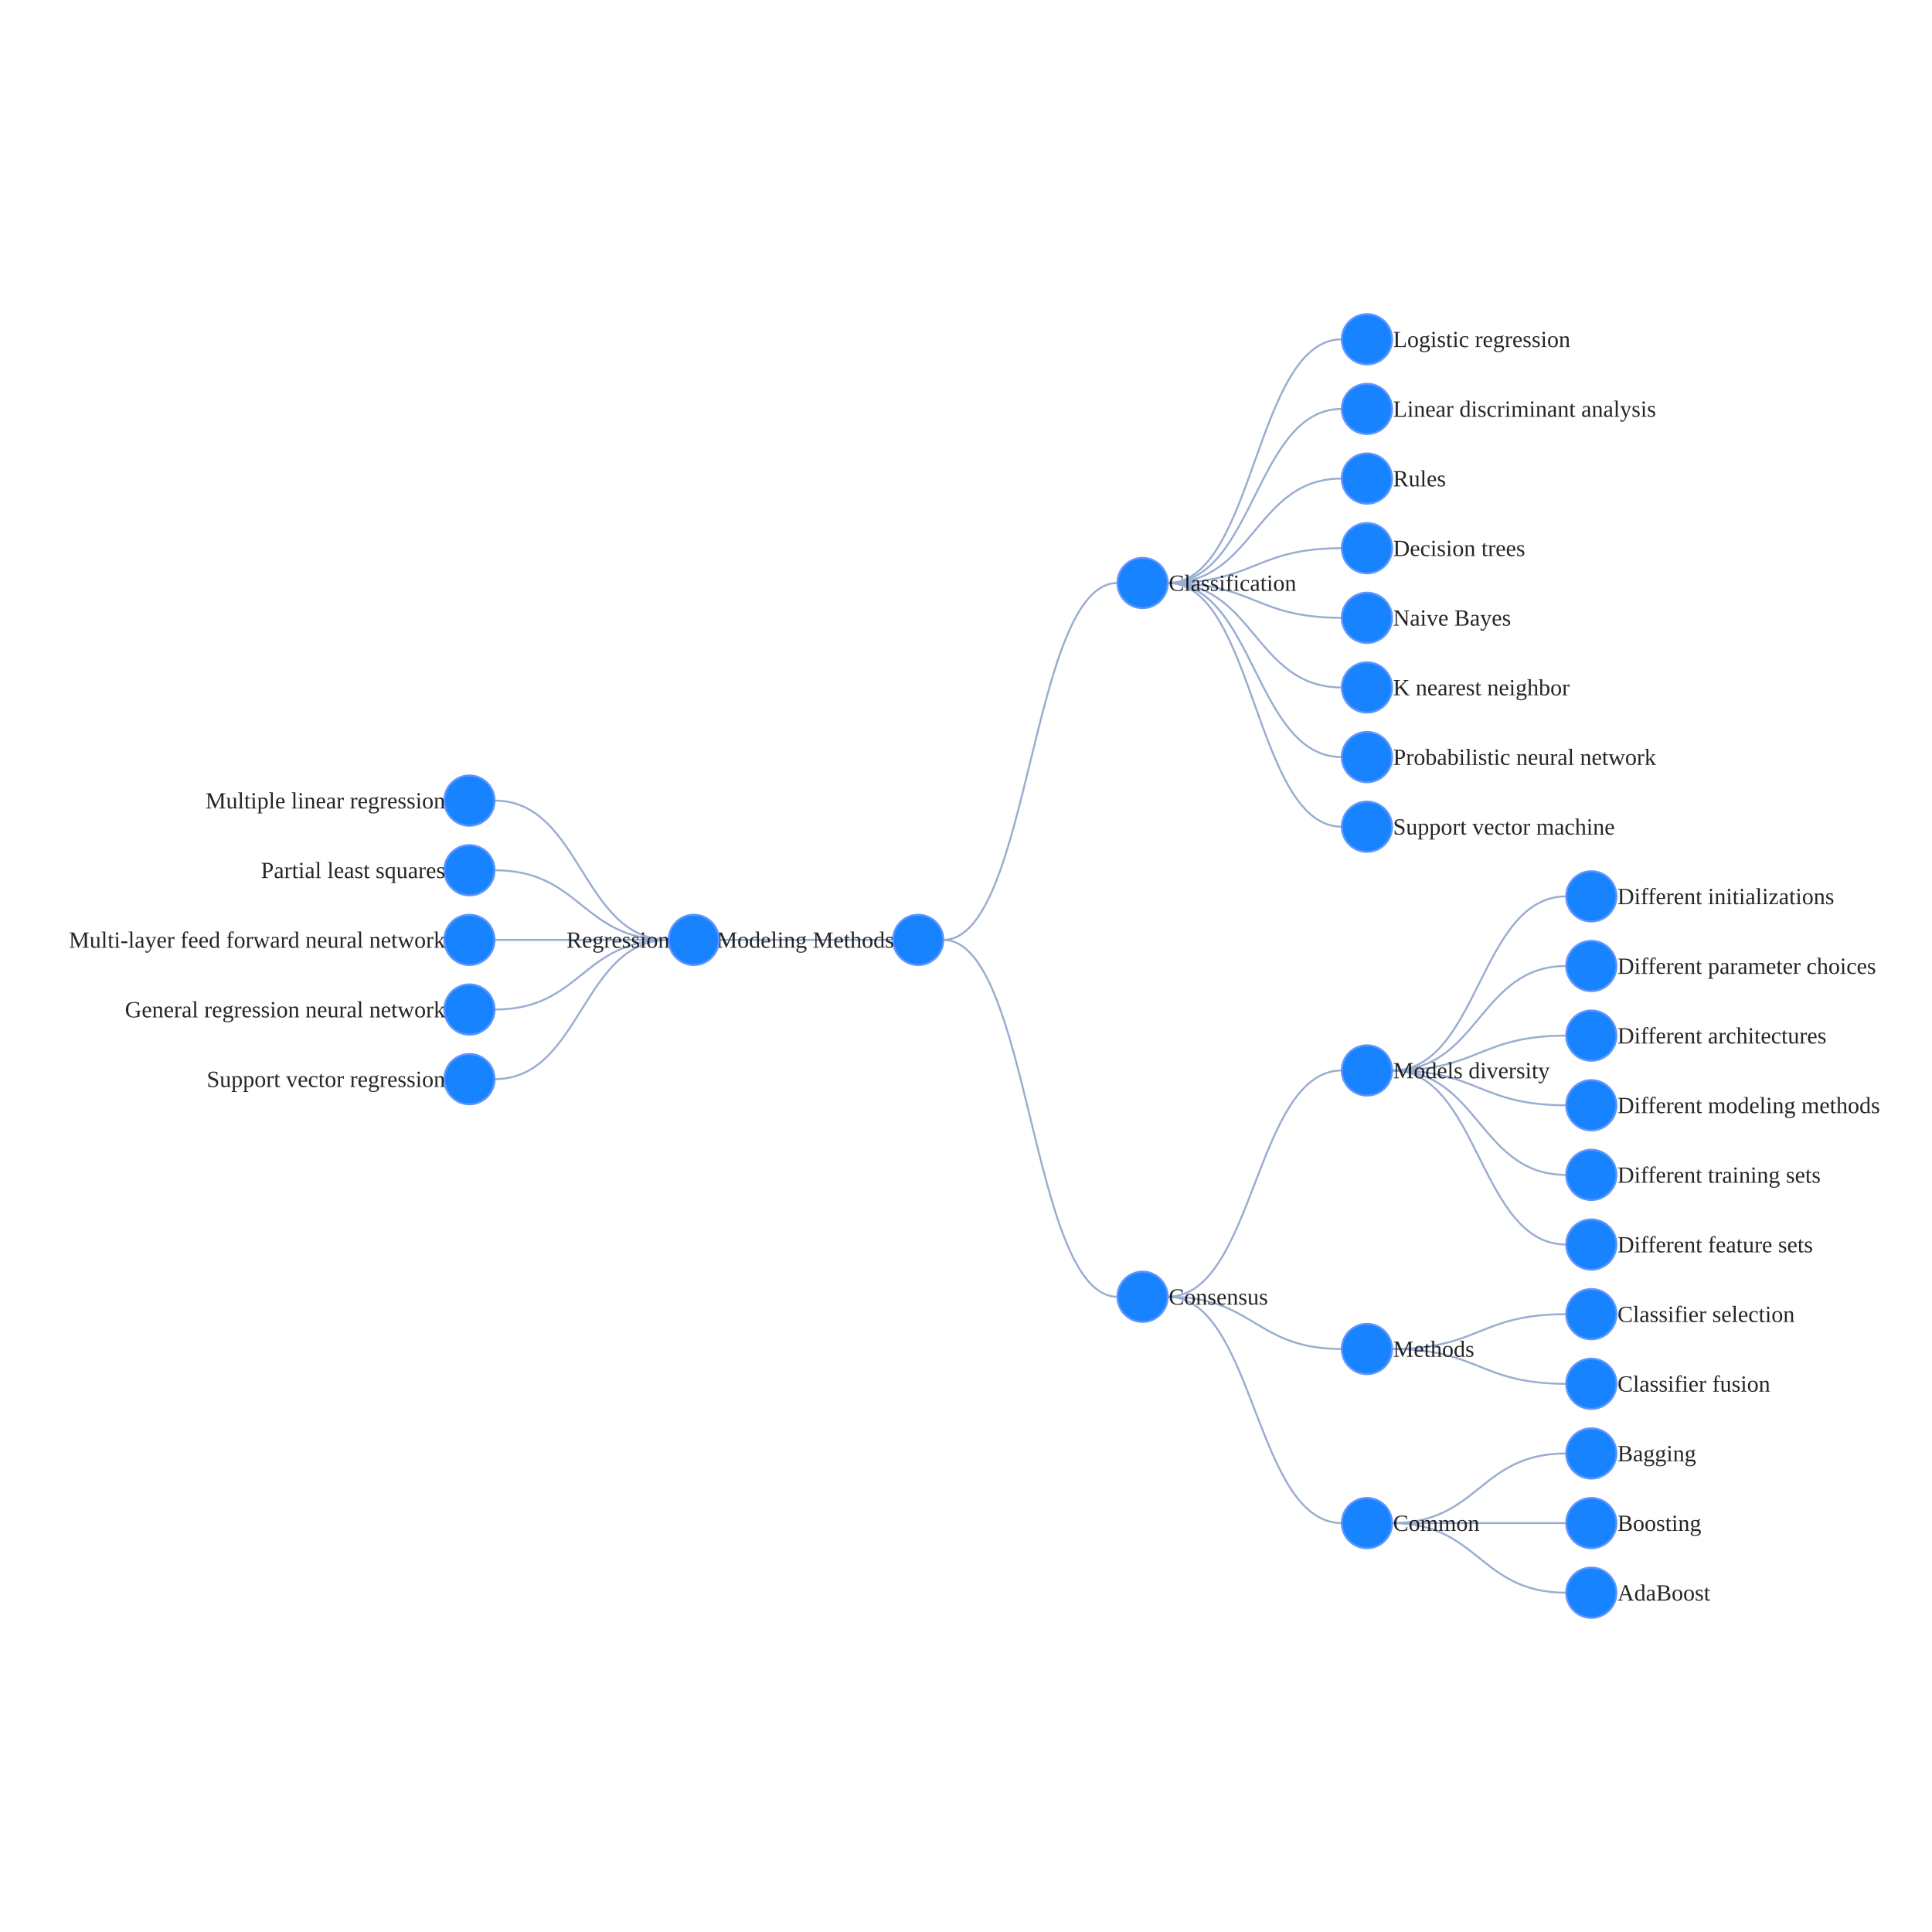
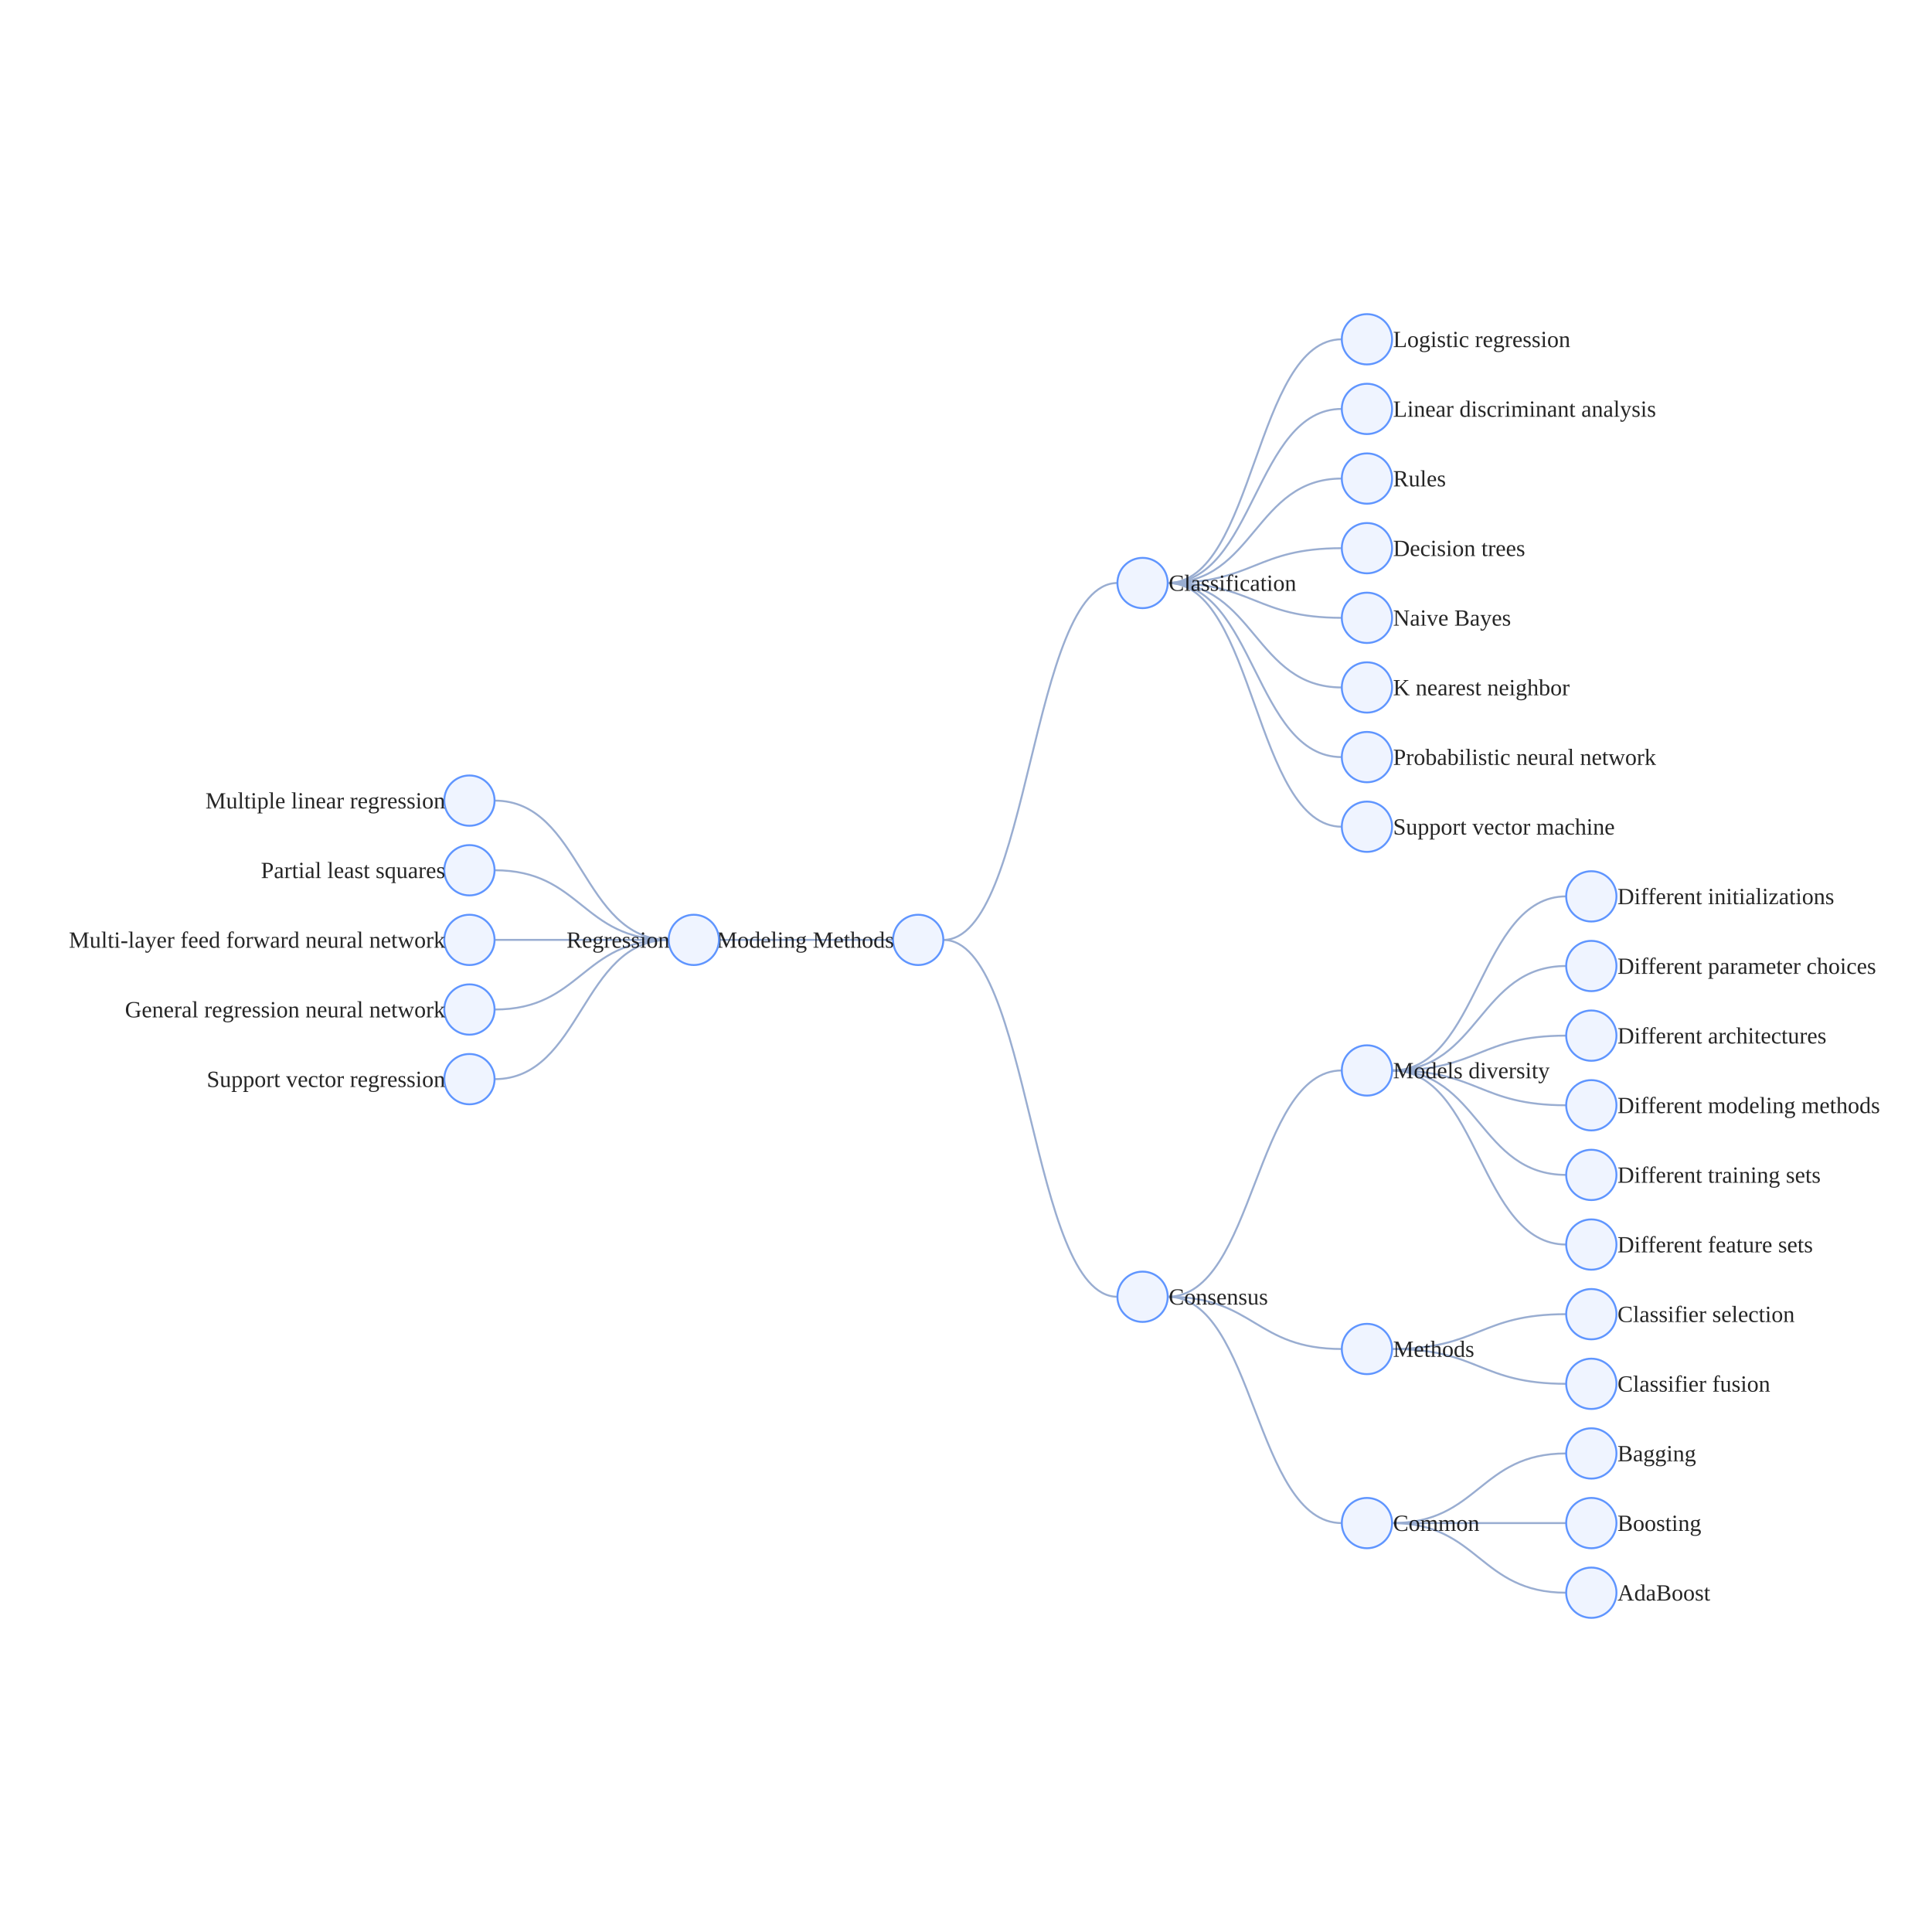
<svg xmlns="http://www.w3.org/2000/svg" width="500" height="500" style="background: transparent; position: absolute; outline: none;" color-interpolation-filters="sRGB" tabindex="1">
  <defs />
  <g transform="matrix(0.500601,0,0,0.500601,291.69,257.2587)">
    <g fill="none" transform="matrix(1,0,0,1,0,0)">
      <g fill="none" transform="matrix(1,0,0,1,0,0)" />
      <g fill="none" transform="matrix(1,0,0,1,0,0)">
        <g fill="none" marker-start="false" marker-end="false" transform="matrix(1,0,0,1,0,0)">
          <g fill="none" marker-start="false" marker-end="false" stroke="transparent" stroke-width="3" />
          <g transform="matrix(1,0,0,1,-95,-212.5)">
            <path fill="none" d="M 0,184.5 C 45 184.5,45 0,90 0" stroke-width="1" stroke="rgba(153,173,209,1)" />
            <path fill="none" d="M 0,0 C 0 0,0 0,0 0" stroke-width="3" stroke="transparent" />
          </g>
        </g>
        <g fill="none" marker-start="false" marker-end="false" transform="matrix(1,0,0,1,0,0)">
          <g fill="none" marker-start="false" marker-end="false" stroke="transparent" stroke-width="3" />
          <g transform="matrix(1,0,0,1,-95,-28)">
            <path fill="none" d="M 0,0 C 45 0,45 184.5,90 184.5" stroke-width="1" stroke="rgba(153,173,209,1)" />
            <path fill="none" d="M 0,0 C 0 0,0 0,0 0" stroke-width="3" stroke="transparent" />
          </g>
        </g>
        <g fill="none" marker-start="false" marker-end="false" transform="matrix(1,0,0,1,0,0)">
          <g fill="none" marker-start="false" marker-end="false" stroke="transparent" stroke-width="3" />
          <g transform="matrix(1,0,0,1,-211,-28)">
            <path fill="none" d="M 90,0 C 45 0,45 0,0 0" stroke-width="1" stroke="rgba(153,173,209,1)" />
            <path fill="none" d="M 0,0 C 0 0,0 0,0 0" stroke-width="3" stroke="transparent" />
          </g>
        </g>
        <g fill="none" marker-start="false" marker-end="false" transform="matrix(1,0,0,1,0,0)">
          <g fill="none" marker-start="false" marker-end="false" stroke="transparent" stroke-width="3" />
          <g transform="matrix(1,0,0,1,21,-338.5)">
            <path fill="none" d="M 0,126 C 45 126,45 0,90 0" stroke-width="1" stroke="rgba(153,173,209,1)" />
            <path fill="none" d="M 0,0 C 0 0,0 0,0 0" stroke-width="3" stroke="transparent" />
          </g>
        </g>
        <g fill="none" marker-start="false" marker-end="false" transform="matrix(1,0,0,1,0,0)">
          <g fill="none" marker-start="false" marker-end="false" stroke="transparent" stroke-width="3" />
          <g transform="matrix(1,0,0,1,21,-302.5)">
            <path fill="none" d="M 0,90 C 45 90,45 0,90 0" stroke-width="1" stroke="rgba(153,173,209,1)" />
            <path fill="none" d="M 0,0 C 0 0,0 0,0 0" stroke-width="3" stroke="transparent" />
          </g>
        </g>
        <g fill="none" marker-start="false" marker-end="false" transform="matrix(1,0,0,1,0,0)">
          <g fill="none" marker-start="false" marker-end="false" stroke="transparent" stroke-width="3" />
          <g transform="matrix(1,0,0,1,21,-266.5)">
            <path fill="none" d="M 0,54 C 45 54,45 0,90 0" stroke-width="1" stroke="rgba(153,173,209,1)" />
            <path fill="none" d="M 0,0 C 0 0,0 0,0 0" stroke-width="3" stroke="transparent" />
          </g>
        </g>
        <g fill="none" marker-start="false" marker-end="false" transform="matrix(1,0,0,1,0,0)">
          <g fill="none" marker-start="false" marker-end="false" stroke="transparent" stroke-width="3" />
          <g transform="matrix(1,0,0,1,21,-230.5)">
            <path fill="none" d="M 0,18 C 45 18,45 0,90 0" stroke-width="1" stroke="rgba(153,173,209,1)" />
            <path fill="none" d="M 0,0 C 0 0,0 0,0 0" stroke-width="3" stroke="transparent" />
          </g>
        </g>
        <g fill="none" marker-start="false" marker-end="false" transform="matrix(1,0,0,1,0,0)">
          <g fill="none" marker-start="false" marker-end="false" stroke="transparent" stroke-width="3" />
          <g transform="matrix(1,0,0,1,21,-212.5)">
            <path fill="none" d="M 0,0 C 45 0,45 18,90 18" stroke-width="1" stroke="rgba(153,173,209,1)" />
            <path fill="none" d="M 0,0 C 0 0,0 0,0 0" stroke-width="3" stroke="transparent" />
          </g>
        </g>
        <g fill="none" marker-start="false" marker-end="false" transform="matrix(1,0,0,1,0,0)">
          <g fill="none" marker-start="false" marker-end="false" stroke="transparent" stroke-width="3" />
          <g transform="matrix(1,0,0,1,21,-212.5)">
            <path fill="none" d="M 0,0 C 45 0,45 54,90 54" stroke-width="1" stroke="rgba(153,173,209,1)" />
            <path fill="none" d="M 0,0 C 0 0,0 0,0 0" stroke-width="3" stroke="transparent" />
          </g>
        </g>
        <g fill="none" marker-start="false" marker-end="false" transform="matrix(1,0,0,1,0,0)">
          <g fill="none" marker-start="false" marker-end="false" stroke="transparent" stroke-width="3" />
          <g transform="matrix(1,0,0,1,21,-212.5)">
            <path fill="none" d="M 0,0 C 45 0,45 90,90 90" stroke-width="1" stroke="rgba(153,173,209,1)" />
            <path fill="none" d="M 0,0 C 0 0,0 0,0 0" stroke-width="3" stroke="transparent" />
          </g>
        </g>
        <g fill="none" marker-start="false" marker-end="false" transform="matrix(1,0,0,1,0,0)">
          <g fill="none" marker-start="false" marker-end="false" stroke="transparent" stroke-width="3" />
          <g transform="matrix(1,0,0,1,21,-212.5)">
            <path fill="none" d="M 0,0 C 45 0,45 126,90 126" stroke-width="1" stroke="rgba(153,173,209,1)" />
            <path fill="none" d="M 0,0 C 0 0,0 0,0 0" stroke-width="3" stroke="transparent" />
          </g>
        </g>
        <g fill="none" marker-start="false" marker-end="false" transform="matrix(1,0,0,1,0,0)">
          <g fill="none" marker-start="false" marker-end="false" stroke="transparent" stroke-width="3" />
          <g transform="matrix(1,0,0,1,21,39.5)">
            <path fill="none" d="M 0,117 C 45 117,45 0,90 0" stroke-width="1" stroke="rgba(153,173,209,1)" />
            <path fill="none" d="M 0,0 C 0 0,0 0,0 0" stroke-width="3" stroke="transparent" />
          </g>
        </g>
        <g fill="none" marker-start="false" marker-end="false" transform="matrix(1,0,0,1,0,0)">
          <g fill="none" marker-start="false" marker-end="false" stroke="transparent" stroke-width="3" />
          <g transform="matrix(1,0,0,1,21,156.5)">
            <path fill="none" d="M 0,0 C 45 0,45 27,90 27" stroke-width="1" stroke="rgba(153,173,209,1)" />
            <path fill="none" d="M 0,0 C 0 0,0 0,0 0" stroke-width="3" stroke="transparent" />
          </g>
        </g>
        <g fill="none" marker-start="false" marker-end="false" transform="matrix(1,0,0,1,0,0)">
          <g fill="none" marker-start="false" marker-end="false" stroke="transparent" stroke-width="3" />
          <g transform="matrix(1,0,0,1,21,156.5)">
            <path fill="none" d="M 0,0 C 45 0,45 117,90 117" stroke-width="1" stroke="rgba(153,173,209,1)" />
            <path fill="none" d="M 0,0 C 0 0,0 0,0 0" stroke-width="3" stroke="transparent" />
          </g>
        </g>
        <g fill="none" marker-start="false" marker-end="false" transform="matrix(1,0,0,1,0,0)">
          <g fill="none" marker-start="false" marker-end="false" stroke="transparent" stroke-width="3" />
          <g transform="matrix(1,0,0,1,137,-50.5)">
            <path fill="none" d="M 0,90 C 45 90,45 0,90 0" stroke-width="1" stroke="rgba(153,173,209,1)" />
            <path fill="none" d="M 0,0 C 0 0,0 0,0 0" stroke-width="3" stroke="transparent" />
          </g>
        </g>
        <g fill="none" marker-start="false" marker-end="false" transform="matrix(1,0,0,1,0,0)">
          <g fill="none" marker-start="false" marker-end="false" stroke="transparent" stroke-width="3" />
          <g transform="matrix(1,0,0,1,137,-14.5)">
            <path fill="none" d="M 0,54 C 45 54,45 0,90 0" stroke-width="1" stroke="rgba(153,173,209,1)" />
            <path fill="none" d="M 0,0 C 0 0,0 0,0 0" stroke-width="3" stroke="transparent" />
          </g>
        </g>
        <g fill="none" marker-start="false" marker-end="false" transform="matrix(1,0,0,1,0,0)">
          <g fill="none" marker-start="false" marker-end="false" stroke="transparent" stroke-width="3" />
          <g transform="matrix(1,0,0,1,137,21.5)">
            <path fill="none" d="M 0,18 C 45 18,45 0,90 0" stroke-width="1" stroke="rgba(153,173,209,1)" />
            <path fill="none" d="M 0,0 C 0 0,0 0,0 0" stroke-width="3" stroke="transparent" />
          </g>
        </g>
        <g fill="none" marker-start="false" marker-end="false" transform="matrix(1,0,0,1,0,0)">
          <g fill="none" marker-start="false" marker-end="false" stroke="transparent" stroke-width="3" />
          <g transform="matrix(1,0,0,1,137,39.5)">
            <path fill="none" d="M 0,0 C 45 0,45 18,90 18" stroke-width="1" stroke="rgba(153,173,209,1)" />
            <path fill="none" d="M 0,0 C 0 0,0 0,0 0" stroke-width="3" stroke="transparent" />
          </g>
        </g>
        <g fill="none" marker-start="false" marker-end="false" transform="matrix(1,0,0,1,0,0)">
          <g fill="none" marker-start="false" marker-end="false" stroke="transparent" stroke-width="3" />
          <g transform="matrix(1,0,0,1,137,39.5)">
            <path fill="none" d="M 0,0 C 45 0,45 54,90 54" stroke-width="1" stroke="rgba(153,173,209,1)" />
            <path fill="none" d="M 0,0 C 0 0,0 0,0 0" stroke-width="3" stroke="transparent" />
          </g>
        </g>
        <g fill="none" marker-start="false" marker-end="false" transform="matrix(1,0,0,1,0,0)">
          <g fill="none" marker-start="false" marker-end="false" stroke="transparent" stroke-width="3" />
          <g transform="matrix(1,0,0,1,137,39.5)">
            <path fill="none" d="M 0,0 C 45 0,45 90,90 90" stroke-width="1" stroke="rgba(153,173,209,1)" />
            <path fill="none" d="M 0,0 C 0 0,0 0,0 0" stroke-width="3" stroke="transparent" />
          </g>
        </g>
        <g fill="none" marker-start="false" marker-end="false" transform="matrix(1,0,0,1,0,0)">
          <g fill="none" marker-start="false" marker-end="false" stroke="transparent" stroke-width="3" />
          <g transform="matrix(1,0,0,1,137,165.5)">
            <path fill="none" d="M 0,18 C 45 18,45 0,90 0" stroke-width="1" stroke="rgba(153,173,209,1)" />
            <path fill="none" d="M 0,0 C 0 0,0 0,0 0" stroke-width="3" stroke="transparent" />
          </g>
        </g>
        <g fill="none" marker-start="false" marker-end="false" transform="matrix(1,0,0,1,0,0)">
          <g fill="none" marker-start="false" marker-end="false" stroke="transparent" stroke-width="3" />
          <g transform="matrix(1,0,0,1,137,183.5)">
            <path fill="none" d="M 0,0 C 45 0,45 18,90 18" stroke-width="1" stroke="rgba(153,173,209,1)" />
            <path fill="none" d="M 0,0 C 0 0,0 0,0 0" stroke-width="3" stroke="transparent" />
          </g>
        </g>
        <g fill="none" marker-start="false" marker-end="false" transform="matrix(1,0,0,1,0,0)">
          <g fill="none" marker-start="false" marker-end="false" stroke="transparent" stroke-width="3" />
          <g transform="matrix(1,0,0,1,137,237.5)">
            <path fill="none" d="M 0,36 C 45 36,45 0,90 0" stroke-width="1" stroke="rgba(153,173,209,1)" />
            <path fill="none" d="M 0,0 C 0 0,0 0,0 0" stroke-width="3" stroke="transparent" />
          </g>
        </g>
        <g fill="none" marker-start="false" marker-end="false" transform="matrix(1,0,0,1,0,0)">
          <g fill="none" marker-start="false" marker-end="false" stroke="transparent" stroke-width="3" />
          <g transform="matrix(1,0,0,1,137,273.5)">
            <path fill="none" d="M 0,0 C 45 0,45 0,90 0" stroke-width="1" stroke="rgba(153,173,209,1)" />
            <path fill="none" d="M 0,0 C 0 0,0 0,0 0" stroke-width="3" stroke="transparent" />
          </g>
        </g>
        <g fill="none" marker-start="false" marker-end="false" transform="matrix(1,0,0,1,0,0)">
          <g fill="none" marker-start="false" marker-end="false" stroke="transparent" stroke-width="3" />
          <g transform="matrix(1,0,0,1,137,273.5)">
            <path fill="none" d="M 0,0 C 45 0,45 36,90 36" stroke-width="1" stroke="rgba(153,173,209,1)" />
            <path fill="none" d="M 0,0 C 0 0,0 0,0 0" stroke-width="3" stroke="transparent" />
          </g>
        </g>
        <g fill="none" marker-start="false" marker-end="false" transform="matrix(1,0,0,1,0,0)">
          <g fill="none" marker-start="false" marker-end="false" stroke="transparent" stroke-width="3" />
          <g transform="matrix(1,0,0,1,-327,-100)">
            <path fill="none" d="M 90,72 C 45 72,45 0,0 0" stroke-width="1" stroke="rgba(153,173,209,1)" />
            <path fill="none" d="M 0,0 C 0 0,0 0,0 0" stroke-width="3" stroke="transparent" />
          </g>
        </g>
        <g fill="none" marker-start="false" marker-end="false" transform="matrix(1,0,0,1,0,0)">
          <g fill="none" marker-start="false" marker-end="false" stroke="transparent" stroke-width="3" />
          <g transform="matrix(1,0,0,1,-327,-64)">
            <path fill="none" d="M 90,36 C 45 36,45 0,0 0" stroke-width="1" stroke="rgba(153,173,209,1)" />
            <path fill="none" d="M 0,0 C 0 0,0 0,0 0" stroke-width="3" stroke="transparent" />
          </g>
        </g>
        <g fill="none" marker-start="false" marker-end="false" transform="matrix(1,0,0,1,0,0)">
          <g fill="none" marker-start="false" marker-end="false" stroke="transparent" stroke-width="3" />
          <g transform="matrix(1,0,0,1,-327,-28)">
            <path fill="none" d="M 90,0 C 45 0,45 0,0 0" stroke-width="1" stroke="rgba(153,173,209,1)" />
            <path fill="none" d="M 0,0 C 0 0,0 0,0 0" stroke-width="3" stroke="transparent" />
          </g>
        </g>
        <g fill="none" marker-start="false" marker-end="false" transform="matrix(1,0,0,1,0,0)">
          <g fill="none" marker-start="false" marker-end="false" stroke="transparent" stroke-width="3" />
          <g transform="matrix(1,0,0,1,-327,-28)">
            <path fill="none" d="M 90,0 C 45 0,45 36,0 36" stroke-width="1" stroke="rgba(153,173,209,1)" />
            <path fill="none" d="M 0,0 C 0 0,0 0,0 0" stroke-width="3" stroke="transparent" />
          </g>
        </g>
        <g fill="none" marker-start="false" marker-end="false" transform="matrix(1,0,0,1,0,0)">
          <g fill="none" marker-start="false" marker-end="false" stroke="transparent" stroke-width="3" />
          <g transform="matrix(1,0,0,1,-327,-28)">
            <path fill="none" d="M 90,0 C 45 0,45 72,0 72" stroke-width="1" stroke="rgba(153,173,209,1)" />
            <path fill="none" d="M 0,0 C 0 0,0 0,0 0" stroke-width="3" stroke="transparent" />
          </g>
        </g>
      </g>
      <g fill="none" transform="matrix(1,0,0,1,0,0)">
        <g fill="none" transform="matrix(1,0,0,1,-108,-28)">
          <g transform="matrix(1,0,0,1,0,0)">
-             <circle fill="rgba(23,131,255,1)" transform="translate(-13,-13)" cx="13" cy="13" stroke-width="1" stroke="rgba(95,149,255,1)" r="13" />
+             <circle fill="rgba(239,244,255,1)" transform="translate(-13,-13)" cx="13" cy="13" stroke-width="1" stroke="rgba(95,149,255,1)" r="13" />
          </g>
          <g fill="none" transform="matrix(1,0,0,1,-13,0)">
            <g transform="matrix(1,0,0,1,0,0)">
              <text fill="rgba(0,0,0,0.851)" dominant-baseline="central" paint-order="stroke" dx="0.5" font-size="12" text-anchor="end" font-weight="400">
                Modeling Methods
              </text>
            </g>
          </g>
        </g>
        <g fill="none" transform="matrix(1,0,0,1,8,-212.5)">
          <g transform="matrix(1,0,0,1,0,0)">
-             <circle fill="rgba(23,131,255,1)" transform="translate(-13,-13)" cx="13" cy="13" stroke-width="1" stroke="rgba(95,149,255,1)" r="13" />
+             <circle fill="rgba(239,244,255,1)" transform="translate(-13,-13)" cx="13" cy="13" stroke-width="1" stroke="rgba(95,149,255,1)" r="13" />
          </g>
          <g fill="none" transform="matrix(1,0,0,1,13,0)">
            <g transform="matrix(1,0,0,1,0,0)">
              <text fill="rgba(0,0,0,0.851)" dominant-baseline="central" paint-order="stroke" dx="0.5" font-size="12" text-anchor="left" font-weight="400">
                Classification
              </text>
            </g>
          </g>
        </g>
        <g fill="none" transform="matrix(1,0,0,1,124,-338.5)">
          <g transform="matrix(1,0,0,1,0,0)">
-             <circle fill="rgba(23,131,255,1)" transform="translate(-13,-13)" cx="13" cy="13" stroke-width="1" stroke="rgba(95,149,255,1)" r="13" />
+             <circle fill="rgba(239,244,255,1)" transform="translate(-13,-13)" cx="13" cy="13" stroke-width="1" stroke="rgba(95,149,255,1)" r="13" />
          </g>
          <g fill="none" transform="matrix(1,0,0,1,13,0)">
            <g transform="matrix(1,0,0,1,0,0)">
              <text fill="rgba(0,0,0,0.851)" dominant-baseline="central" paint-order="stroke" dx="0.5" font-size="12" text-anchor="left" font-weight="400">
                Logistic regression
              </text>
            </g>
          </g>
        </g>
        <g fill="none" transform="matrix(1,0,0,1,124,-302.5)">
          <g transform="matrix(1,0,0,1,0,0)">
-             <circle fill="rgba(23,131,255,1)" transform="translate(-13,-13)" cx="13" cy="13" stroke-width="1" stroke="rgba(95,149,255,1)" r="13" />
+             <circle fill="rgba(239,244,255,1)" transform="translate(-13,-13)" cx="13" cy="13" stroke-width="1" stroke="rgba(95,149,255,1)" r="13" />
          </g>
          <g fill="none" transform="matrix(1,0,0,1,13,0)">
            <g transform="matrix(1,0,0,1,0,0)">
              <text fill="rgba(0,0,0,0.851)" dominant-baseline="central" paint-order="stroke" dx="0.5" font-size="12" text-anchor="left" font-weight="400">
                Linear discriminant analysis
              </text>
            </g>
          </g>
        </g>
        <g fill="none" transform="matrix(1,0,0,1,124,-266.5)">
          <g transform="matrix(1,0,0,1,0,0)">
-             <circle fill="rgba(23,131,255,1)" transform="translate(-13,-13)" cx="13" cy="13" stroke-width="1" stroke="rgba(95,149,255,1)" r="13" />
+             <circle fill="rgba(239,244,255,1)" transform="translate(-13,-13)" cx="13" cy="13" stroke-width="1" stroke="rgba(95,149,255,1)" r="13" />
          </g>
          <g fill="none" transform="matrix(1,0,0,1,13,0)">
            <g transform="matrix(1,0,0,1,0,0)">
              <text fill="rgba(0,0,0,0.851)" dominant-baseline="central" paint-order="stroke" dx="0.5" font-size="12" text-anchor="left" font-weight="400">
                Rules
              </text>
            </g>
          </g>
        </g>
        <g fill="none" transform="matrix(1,0,0,1,124,-230.5)">
          <g transform="matrix(1,0,0,1,0,0)">
-             <circle fill="rgba(23,131,255,1)" transform="translate(-13,-13)" cx="13" cy="13" stroke-width="1" stroke="rgba(95,149,255,1)" r="13" />
+             <circle fill="rgba(239,244,255,1)" transform="translate(-13,-13)" cx="13" cy="13" stroke-width="1" stroke="rgba(95,149,255,1)" r="13" />
          </g>
          <g fill="none" transform="matrix(1,0,0,1,13,0)">
            <g transform="matrix(1,0,0,1,0,0)">
              <text fill="rgba(0,0,0,0.851)" dominant-baseline="central" paint-order="stroke" dx="0.5" font-size="12" text-anchor="left" font-weight="400">
                Decision trees
              </text>
            </g>
          </g>
        </g>
        <g fill="none" transform="matrix(1,0,0,1,124,-194.5)">
          <g transform="matrix(1,0,0,1,0,0)">
-             <circle fill="rgba(23,131,255,1)" transform="translate(-13,-13)" cx="13" cy="13" stroke-width="1" stroke="rgba(95,149,255,1)" r="13" />
+             <circle fill="rgba(239,244,255,1)" transform="translate(-13,-13)" cx="13" cy="13" stroke-width="1" stroke="rgba(95,149,255,1)" r="13" />
          </g>
          <g fill="none" transform="matrix(1,0,0,1,13,0)">
            <g transform="matrix(1,0,0,1,0,0)">
              <text fill="rgba(0,0,0,0.851)" dominant-baseline="central" paint-order="stroke" dx="0.5" font-size="12" text-anchor="left" font-weight="400">
                Naive Bayes
              </text>
            </g>
          </g>
        </g>
        <g fill="none" transform="matrix(1,0,0,1,124,-158.5)">
          <g transform="matrix(1,0,0,1,0,0)">
-             <circle fill="rgba(23,131,255,1)" transform="translate(-13,-13)" cx="13" cy="13" stroke-width="1" stroke="rgba(95,149,255,1)" r="13" />
+             <circle fill="rgba(239,244,255,1)" transform="translate(-13,-13)" cx="13" cy="13" stroke-width="1" stroke="rgba(95,149,255,1)" r="13" />
          </g>
          <g fill="none" transform="matrix(1,0,0,1,13,0)">
            <g transform="matrix(1,0,0,1,0,0)">
              <text fill="rgba(0,0,0,0.851)" dominant-baseline="central" paint-order="stroke" dx="0.5" font-size="12" text-anchor="left" font-weight="400">
                K nearest neighbor
              </text>
            </g>
          </g>
        </g>
        <g fill="none" transform="matrix(1,0,0,1,124,-122.5)">
          <g transform="matrix(1,0,0,1,0,0)">
-             <circle fill="rgba(23,131,255,1)" transform="translate(-13,-13)" cx="13" cy="13" stroke-width="1" stroke="rgba(95,149,255,1)" r="13" />
+             <circle fill="rgba(239,244,255,1)" transform="translate(-13,-13)" cx="13" cy="13" stroke-width="1" stroke="rgba(95,149,255,1)" r="13" />
          </g>
          <g fill="none" transform="matrix(1,0,0,1,13,0)">
            <g transform="matrix(1,0,0,1,0,0)">
              <text fill="rgba(0,0,0,0.851)" dominant-baseline="central" paint-order="stroke" dx="0.5" font-size="12" text-anchor="left" font-weight="400">
                Probabilistic neural network
              </text>
            </g>
          </g>
        </g>
        <g fill="none" transform="matrix(1,0,0,1,124,-86.5)">
          <g transform="matrix(1,0,0,1,0,0)">
-             <circle fill="rgba(23,131,255,1)" transform="translate(-13,-13)" cx="13" cy="13" stroke-width="1" stroke="rgba(95,149,255,1)" r="13" />
+             <circle fill="rgba(239,244,255,1)" transform="translate(-13,-13)" cx="13" cy="13" stroke-width="1" stroke="rgba(95,149,255,1)" r="13" />
          </g>
          <g fill="none" transform="matrix(1,0,0,1,13,0)">
            <g transform="matrix(1,0,0,1,0,0)">
              <text fill="rgba(0,0,0,0.851)" dominant-baseline="central" paint-order="stroke" dx="0.5" font-size="12" text-anchor="left" font-weight="400">
                Support vector machine
              </text>
            </g>
          </g>
        </g>
        <g fill="none" transform="matrix(1,0,0,1,8,156.5)">
          <g transform="matrix(1,0,0,1,0,0)">
-             <circle fill="rgba(23,131,255,1)" transform="translate(-13,-13)" cx="13" cy="13" stroke-width="1" stroke="rgba(95,149,255,1)" r="13" />
+             <circle fill="rgba(239,244,255,1)" transform="translate(-13,-13)" cx="13" cy="13" stroke-width="1" stroke="rgba(95,149,255,1)" r="13" />
          </g>
          <g fill="none" transform="matrix(1,0,0,1,13,0)">
            <g transform="matrix(1,0,0,1,0,0)">
              <text fill="rgba(0,0,0,0.851)" dominant-baseline="central" paint-order="stroke" dx="0.5" font-size="12" text-anchor="left" font-weight="400">
                Consensus
              </text>
            </g>
          </g>
        </g>
        <g fill="none" transform="matrix(1,0,0,1,124,39.5)">
          <g transform="matrix(1,0,0,1,0,0)">
-             <circle fill="rgba(23,131,255,1)" transform="translate(-13,-13)" cx="13" cy="13" stroke-width="1" stroke="rgba(95,149,255,1)" r="13" />
+             <circle fill="rgba(239,244,255,1)" transform="translate(-13,-13)" cx="13" cy="13" stroke-width="1" stroke="rgba(95,149,255,1)" r="13" />
          </g>
          <g fill="none" transform="matrix(1,0,0,1,13,0)">
            <g transform="matrix(1,0,0,1,0,0)">
              <text fill="rgba(0,0,0,0.851)" dominant-baseline="central" paint-order="stroke" dx="0.5" font-size="12" text-anchor="left" font-weight="400">
                Models diversity
              </text>
            </g>
          </g>
        </g>
        <g fill="none" transform="matrix(1,0,0,1,240,-50.5)">
          <g transform="matrix(1,0,0,1,0,0)">
-             <circle fill="rgba(23,131,255,1)" transform="translate(-13,-13)" cx="13" cy="13" stroke-width="1" stroke="rgba(95,149,255,1)" r="13" />
+             <circle fill="rgba(239,244,255,1)" transform="translate(-13,-13)" cx="13" cy="13" stroke-width="1" stroke="rgba(95,149,255,1)" r="13" />
          </g>
          <g fill="none" transform="matrix(1,0,0,1,13,0)">
            <g transform="matrix(1,0,0,1,0,0)">
              <text fill="rgba(0,0,0,0.851)" dominant-baseline="central" paint-order="stroke" dx="0.5" font-size="12" text-anchor="left" font-weight="400">
                Different initializations
              </text>
            </g>
          </g>
        </g>
        <g fill="none" transform="matrix(1,0,0,1,240,-14.5)">
          <g transform="matrix(1,0,0,1,0,0)">
-             <circle fill="rgba(23,131,255,1)" transform="translate(-13,-13)" cx="13" cy="13" stroke-width="1" stroke="rgba(95,149,255,1)" r="13" />
+             <circle fill="rgba(239,244,255,1)" transform="translate(-13,-13)" cx="13" cy="13" stroke-width="1" stroke="rgba(95,149,255,1)" r="13" />
          </g>
          <g fill="none" transform="matrix(1,0,0,1,13,0)">
            <g transform="matrix(1,0,0,1,0,0)">
              <text fill="rgba(0,0,0,0.851)" dominant-baseline="central" paint-order="stroke" dx="0.5" font-size="12" text-anchor="left" font-weight="400">
                Different parameter choices
              </text>
            </g>
          </g>
        </g>
        <g fill="none" transform="matrix(1,0,0,1,240,21.5)">
          <g transform="matrix(1,0,0,1,0,0)">
-             <circle fill="rgba(23,131,255,1)" transform="translate(-13,-13)" cx="13" cy="13" stroke-width="1" stroke="rgba(95,149,255,1)" r="13" />
+             <circle fill="rgba(239,244,255,1)" transform="translate(-13,-13)" cx="13" cy="13" stroke-width="1" stroke="rgba(95,149,255,1)" r="13" />
          </g>
          <g fill="none" transform="matrix(1,0,0,1,13,0)">
            <g transform="matrix(1,0,0,1,0,0)">
              <text fill="rgba(0,0,0,0.851)" dominant-baseline="central" paint-order="stroke" dx="0.5" font-size="12" text-anchor="left" font-weight="400">
                Different architectures
              </text>
            </g>
          </g>
        </g>
        <g fill="none" transform="matrix(1,0,0,1,240,57.5)">
          <g transform="matrix(1,0,0,1,0,0)">
-             <circle fill="rgba(23,131,255,1)" transform="translate(-13,-13)" cx="13" cy="13" stroke-width="1" stroke="rgba(95,149,255,1)" r="13" />
+             <circle fill="rgba(239,244,255,1)" transform="translate(-13,-13)" cx="13" cy="13" stroke-width="1" stroke="rgba(95,149,255,1)" r="13" />
          </g>
          <g fill="none" transform="matrix(1,0,0,1,13,0)">
            <g transform="matrix(1,0,0,1,0,0)">
              <text fill="rgba(0,0,0,0.851)" dominant-baseline="central" paint-order="stroke" dx="0.5" font-size="12" text-anchor="left" font-weight="400">
                Different modeling methods
              </text>
            </g>
          </g>
        </g>
        <g fill="none" transform="matrix(1,0,0,1,240,93.5)">
          <g transform="matrix(1,0,0,1,0,0)">
-             <circle fill="rgba(23,131,255,1)" transform="translate(-13,-13)" cx="13" cy="13" stroke-width="1" stroke="rgba(95,149,255,1)" r="13" />
+             <circle fill="rgba(239,244,255,1)" transform="translate(-13,-13)" cx="13" cy="13" stroke-width="1" stroke="rgba(95,149,255,1)" r="13" />
          </g>
          <g fill="none" transform="matrix(1,0,0,1,13,0)">
            <g transform="matrix(1,0,0,1,0,0)">
              <text fill="rgba(0,0,0,0.851)" dominant-baseline="central" paint-order="stroke" dx="0.5" font-size="12" text-anchor="left" font-weight="400">
                Different training sets
              </text>
            </g>
          </g>
        </g>
        <g fill="none" transform="matrix(1,0,0,1,240,129.5)">
          <g transform="matrix(1,0,0,1,0,0)">
-             <circle fill="rgba(23,131,255,1)" transform="translate(-13,-13)" cx="13" cy="13" stroke-width="1" stroke="rgba(95,149,255,1)" r="13" />
+             <circle fill="rgba(239,244,255,1)" transform="translate(-13,-13)" cx="13" cy="13" stroke-width="1" stroke="rgba(95,149,255,1)" r="13" />
          </g>
          <g fill="none" transform="matrix(1,0,0,1,13,0)">
            <g transform="matrix(1,0,0,1,0,0)">
              <text fill="rgba(0,0,0,0.851)" dominant-baseline="central" paint-order="stroke" dx="0.5" font-size="12" text-anchor="left" font-weight="400">
                Different feature sets
              </text>
            </g>
          </g>
        </g>
        <g fill="none" transform="matrix(1,0,0,1,124,183.5)">
          <g transform="matrix(1,0,0,1,0,0)">
-             <circle fill="rgba(23,131,255,1)" transform="translate(-13,-13)" cx="13" cy="13" stroke-width="1" stroke="rgba(95,149,255,1)" r="13" />
+             <circle fill="rgba(239,244,255,1)" transform="translate(-13,-13)" cx="13" cy="13" stroke-width="1" stroke="rgba(95,149,255,1)" r="13" />
          </g>
          <g fill="none" transform="matrix(1,0,0,1,13,0)">
            <g transform="matrix(1,0,0,1,0,0)">
              <text fill="rgba(0,0,0,0.851)" dominant-baseline="central" paint-order="stroke" dx="0.5" font-size="12" text-anchor="left" font-weight="400">
                Methods
              </text>
            </g>
          </g>
        </g>
        <g fill="none" transform="matrix(1,0,0,1,240,165.5)">
          <g transform="matrix(1,0,0,1,0,0)">
-             <circle fill="rgba(23,131,255,1)" transform="translate(-13,-13)" cx="13" cy="13" stroke-width="1" stroke="rgba(95,149,255,1)" r="13" />
+             <circle fill="rgba(239,244,255,1)" transform="translate(-13,-13)" cx="13" cy="13" stroke-width="1" stroke="rgba(95,149,255,1)" r="13" />
          </g>
          <g fill="none" transform="matrix(1,0,0,1,13,0)">
            <g transform="matrix(1,0,0,1,0,0)">
              <text fill="rgba(0,0,0,0.851)" dominant-baseline="central" paint-order="stroke" dx="0.5" font-size="12" text-anchor="left" font-weight="400">
                Classifier selection
              </text>
            </g>
          </g>
        </g>
        <g fill="none" transform="matrix(1,0,0,1,240,201.5)">
          <g transform="matrix(1,0,0,1,0,0)">
-             <circle fill="rgba(23,131,255,1)" transform="translate(-13,-13)" cx="13" cy="13" stroke-width="1" stroke="rgba(95,149,255,1)" r="13" />
+             <circle fill="rgba(239,244,255,1)" transform="translate(-13,-13)" cx="13" cy="13" stroke-width="1" stroke="rgba(95,149,255,1)" r="13" />
          </g>
          <g fill="none" transform="matrix(1,0,0,1,13,0)">
            <g transform="matrix(1,0,0,1,0,0)">
              <text fill="rgba(0,0,0,0.851)" dominant-baseline="central" paint-order="stroke" dx="0.5" font-size="12" text-anchor="left" font-weight="400">
                Classifier fusion
              </text>
            </g>
          </g>
        </g>
        <g fill="none" transform="matrix(1,0,0,1,124,273.5)">
          <g transform="matrix(1,0,0,1,0,0)">
-             <circle fill="rgba(23,131,255,1)" transform="translate(-13,-13)" cx="13" cy="13" stroke-width="1" stroke="rgba(95,149,255,1)" r="13" />
+             <circle fill="rgba(239,244,255,1)" transform="translate(-13,-13)" cx="13" cy="13" stroke-width="1" stroke="rgba(95,149,255,1)" r="13" />
          </g>
          <g fill="none" transform="matrix(1,0,0,1,13,0)">
            <g transform="matrix(1,0,0,1,0,0)">
              <text fill="rgba(0,0,0,0.851)" dominant-baseline="central" paint-order="stroke" dx="0.5" font-size="12" text-anchor="left" font-weight="400">
                Common
              </text>
            </g>
          </g>
        </g>
        <g fill="none" transform="matrix(1,0,0,1,240,237.5)">
          <g transform="matrix(1,0,0,1,0,0)">
-             <circle fill="rgba(23,131,255,1)" transform="translate(-13,-13)" cx="13" cy="13" stroke-width="1" stroke="rgba(95,149,255,1)" r="13" />
+             <circle fill="rgba(239,244,255,1)" transform="translate(-13,-13)" cx="13" cy="13" stroke-width="1" stroke="rgba(95,149,255,1)" r="13" />
          </g>
          <g fill="none" transform="matrix(1,0,0,1,13,0)">
            <g transform="matrix(1,0,0,1,0,0)">
              <text fill="rgba(0,0,0,0.851)" dominant-baseline="central" paint-order="stroke" dx="0.5" font-size="12" text-anchor="left" font-weight="400">
                Bagging
              </text>
            </g>
          </g>
        </g>
        <g fill="none" transform="matrix(1,0,0,1,240,273.5)">
          <g transform="matrix(1,0,0,1,0,0)">
-             <circle fill="rgba(23,131,255,1)" transform="translate(-13,-13)" cx="13" cy="13" stroke-width="1" stroke="rgba(95,149,255,1)" r="13" />
+             <circle fill="rgba(239,244,255,1)" transform="translate(-13,-13)" cx="13" cy="13" stroke-width="1" stroke="rgba(95,149,255,1)" r="13" />
          </g>
          <g fill="none" transform="matrix(1,0,0,1,13,0)">
            <g transform="matrix(1,0,0,1,0,0)">
              <text fill="rgba(0,0,0,0.851)" dominant-baseline="central" paint-order="stroke" dx="0.5" font-size="12" text-anchor="left" font-weight="400">
                Boosting
              </text>
            </g>
          </g>
        </g>
        <g fill="none" transform="matrix(1,0,0,1,240,309.5)">
          <g transform="matrix(1,0,0,1,0,0)">
-             <circle fill="rgba(23,131,255,1)" transform="translate(-13,-13)" cx="13" cy="13" stroke-width="1" stroke="rgba(95,149,255,1)" r="13" />
+             <circle fill="rgba(239,244,255,1)" transform="translate(-13,-13)" cx="13" cy="13" stroke-width="1" stroke="rgba(95,149,255,1)" r="13" />
          </g>
          <g fill="none" transform="matrix(1,0,0,1,13,0)">
            <g transform="matrix(1,0,0,1,0,0)">
              <text fill="rgba(0,0,0,0.851)" dominant-baseline="central" paint-order="stroke" dx="0.5" font-size="12" text-anchor="left" font-weight="400">
                AdaBoost
              </text>
            </g>
          </g>
        </g>
        <g fill="none" transform="matrix(1,0,0,1,-224,-28)">
          <g transform="matrix(1,0,0,1,0,0)">
-             <circle fill="rgba(23,131,255,1)" transform="translate(-13,-13)" cx="13" cy="13" stroke-width="1" stroke="rgba(95,149,255,1)" r="13" />
+             <circle fill="rgba(239,244,255,1)" transform="translate(-13,-13)" cx="13" cy="13" stroke-width="1" stroke="rgba(95,149,255,1)" r="13" />
          </g>
          <g fill="none" transform="matrix(1,0,0,1,-13,0)">
            <g transform="matrix(1,0,0,1,0,0)">
              <text fill="rgba(0,0,0,0.851)" dominant-baseline="central" paint-order="stroke" dx="0.5" font-size="12" text-anchor="end" font-weight="400">
                Regression
              </text>
            </g>
          </g>
        </g>
        <g fill="none" transform="matrix(1,0,0,1,-340,-100)">
          <g transform="matrix(1,0,0,1,0,0)">
-             <circle fill="rgba(23,131,255,1)" transform="translate(-13,-13)" cx="13" cy="13" stroke-width="1" stroke="rgba(95,149,255,1)" r="13" />
+             <circle fill="rgba(239,244,255,1)" transform="translate(-13,-13)" cx="13" cy="13" stroke-width="1" stroke="rgba(95,149,255,1)" r="13" />
          </g>
          <g fill="none" transform="matrix(1,0,0,1,-13,0)">
            <g transform="matrix(1,0,0,1,0,0)">
              <text fill="rgba(0,0,0,0.851)" dominant-baseline="central" paint-order="stroke" dx="0.5" font-size="12" text-anchor="end" font-weight="400">
                Multiple linear regression
              </text>
            </g>
          </g>
        </g>
        <g fill="none" transform="matrix(1,0,0,1,-340,-64)">
          <g transform="matrix(1,0,0,1,0,0)">
-             <circle fill="rgba(23,131,255,1)" transform="translate(-13,-13)" cx="13" cy="13" stroke-width="1" stroke="rgba(95,149,255,1)" r="13" />
+             <circle fill="rgba(239,244,255,1)" transform="translate(-13,-13)" cx="13" cy="13" stroke-width="1" stroke="rgba(95,149,255,1)" r="13" />
          </g>
          <g fill="none" transform="matrix(1,0,0,1,-13,0)">
            <g transform="matrix(1,0,0,1,0,0)">
              <text fill="rgba(0,0,0,0.851)" dominant-baseline="central" paint-order="stroke" dx="0.5" font-size="12" text-anchor="end" font-weight="400">
                Partial least squares
              </text>
            </g>
          </g>
        </g>
        <g fill="none" transform="matrix(1,0,0,1,-340,-28)">
          <g transform="matrix(1,0,0,1,0,0)">
-             <circle fill="rgba(23,131,255,1)" transform="translate(-13,-13)" cx="13" cy="13" stroke-width="1" stroke="rgba(95,149,255,1)" r="13" />
+             <circle fill="rgba(239,244,255,1)" transform="translate(-13,-13)" cx="13" cy="13" stroke-width="1" stroke="rgba(95,149,255,1)" r="13" />
          </g>
          <g fill="none" transform="matrix(1,0,0,1,-13,0)">
            <g transform="matrix(1,0,0,1,0,0)">
              <text fill="rgba(0,0,0,0.851)" dominant-baseline="central" paint-order="stroke" dx="0.5" font-size="12" text-anchor="end" font-weight="400">
                Multi-layer feed forward neural network
              </text>
            </g>
          </g>
        </g>
        <g fill="none" transform="matrix(1,0,0,1,-340,8)">
          <g transform="matrix(1,0,0,1,0,0)">
-             <circle fill="rgba(23,131,255,1)" transform="translate(-13,-13)" cx="13" cy="13" stroke-width="1" stroke="rgba(95,149,255,1)" r="13" />
+             <circle fill="rgba(239,244,255,1)" transform="translate(-13,-13)" cx="13" cy="13" stroke-width="1" stroke="rgba(95,149,255,1)" r="13" />
          </g>
          <g fill="none" transform="matrix(1,0,0,1,-13,0)">
            <g transform="matrix(1,0,0,1,0,0)">
              <text fill="rgba(0,0,0,0.851)" dominant-baseline="central" paint-order="stroke" dx="0.5" font-size="12" text-anchor="end" font-weight="400">
                General regression neural network
              </text>
            </g>
          </g>
        </g>
        <g fill="none" transform="matrix(1,0,0,1,-340,44)">
          <g transform="matrix(1,0,0,1,0,0)">
-             <circle fill="rgba(23,131,255,1)" transform="translate(-13,-13)" cx="13" cy="13" stroke-width="1" stroke="rgba(95,149,255,1)" r="13" />
+             <circle fill="rgba(239,244,255,1)" transform="translate(-13,-13)" cx="13" cy="13" stroke-width="1" stroke="rgba(95,149,255,1)" r="13" />
          </g>
          <g fill="none" transform="matrix(1,0,0,1,-13,0)">
            <g transform="matrix(1,0,0,1,0,0)">
              <text fill="rgba(0,0,0,0.851)" dominant-baseline="central" paint-order="stroke" dx="0.5" font-size="12" text-anchor="end" font-weight="400">
                Support vector regression
              </text>
            </g>
          </g>
        </g>
      </g>
    </g>
  </g>
</svg>
